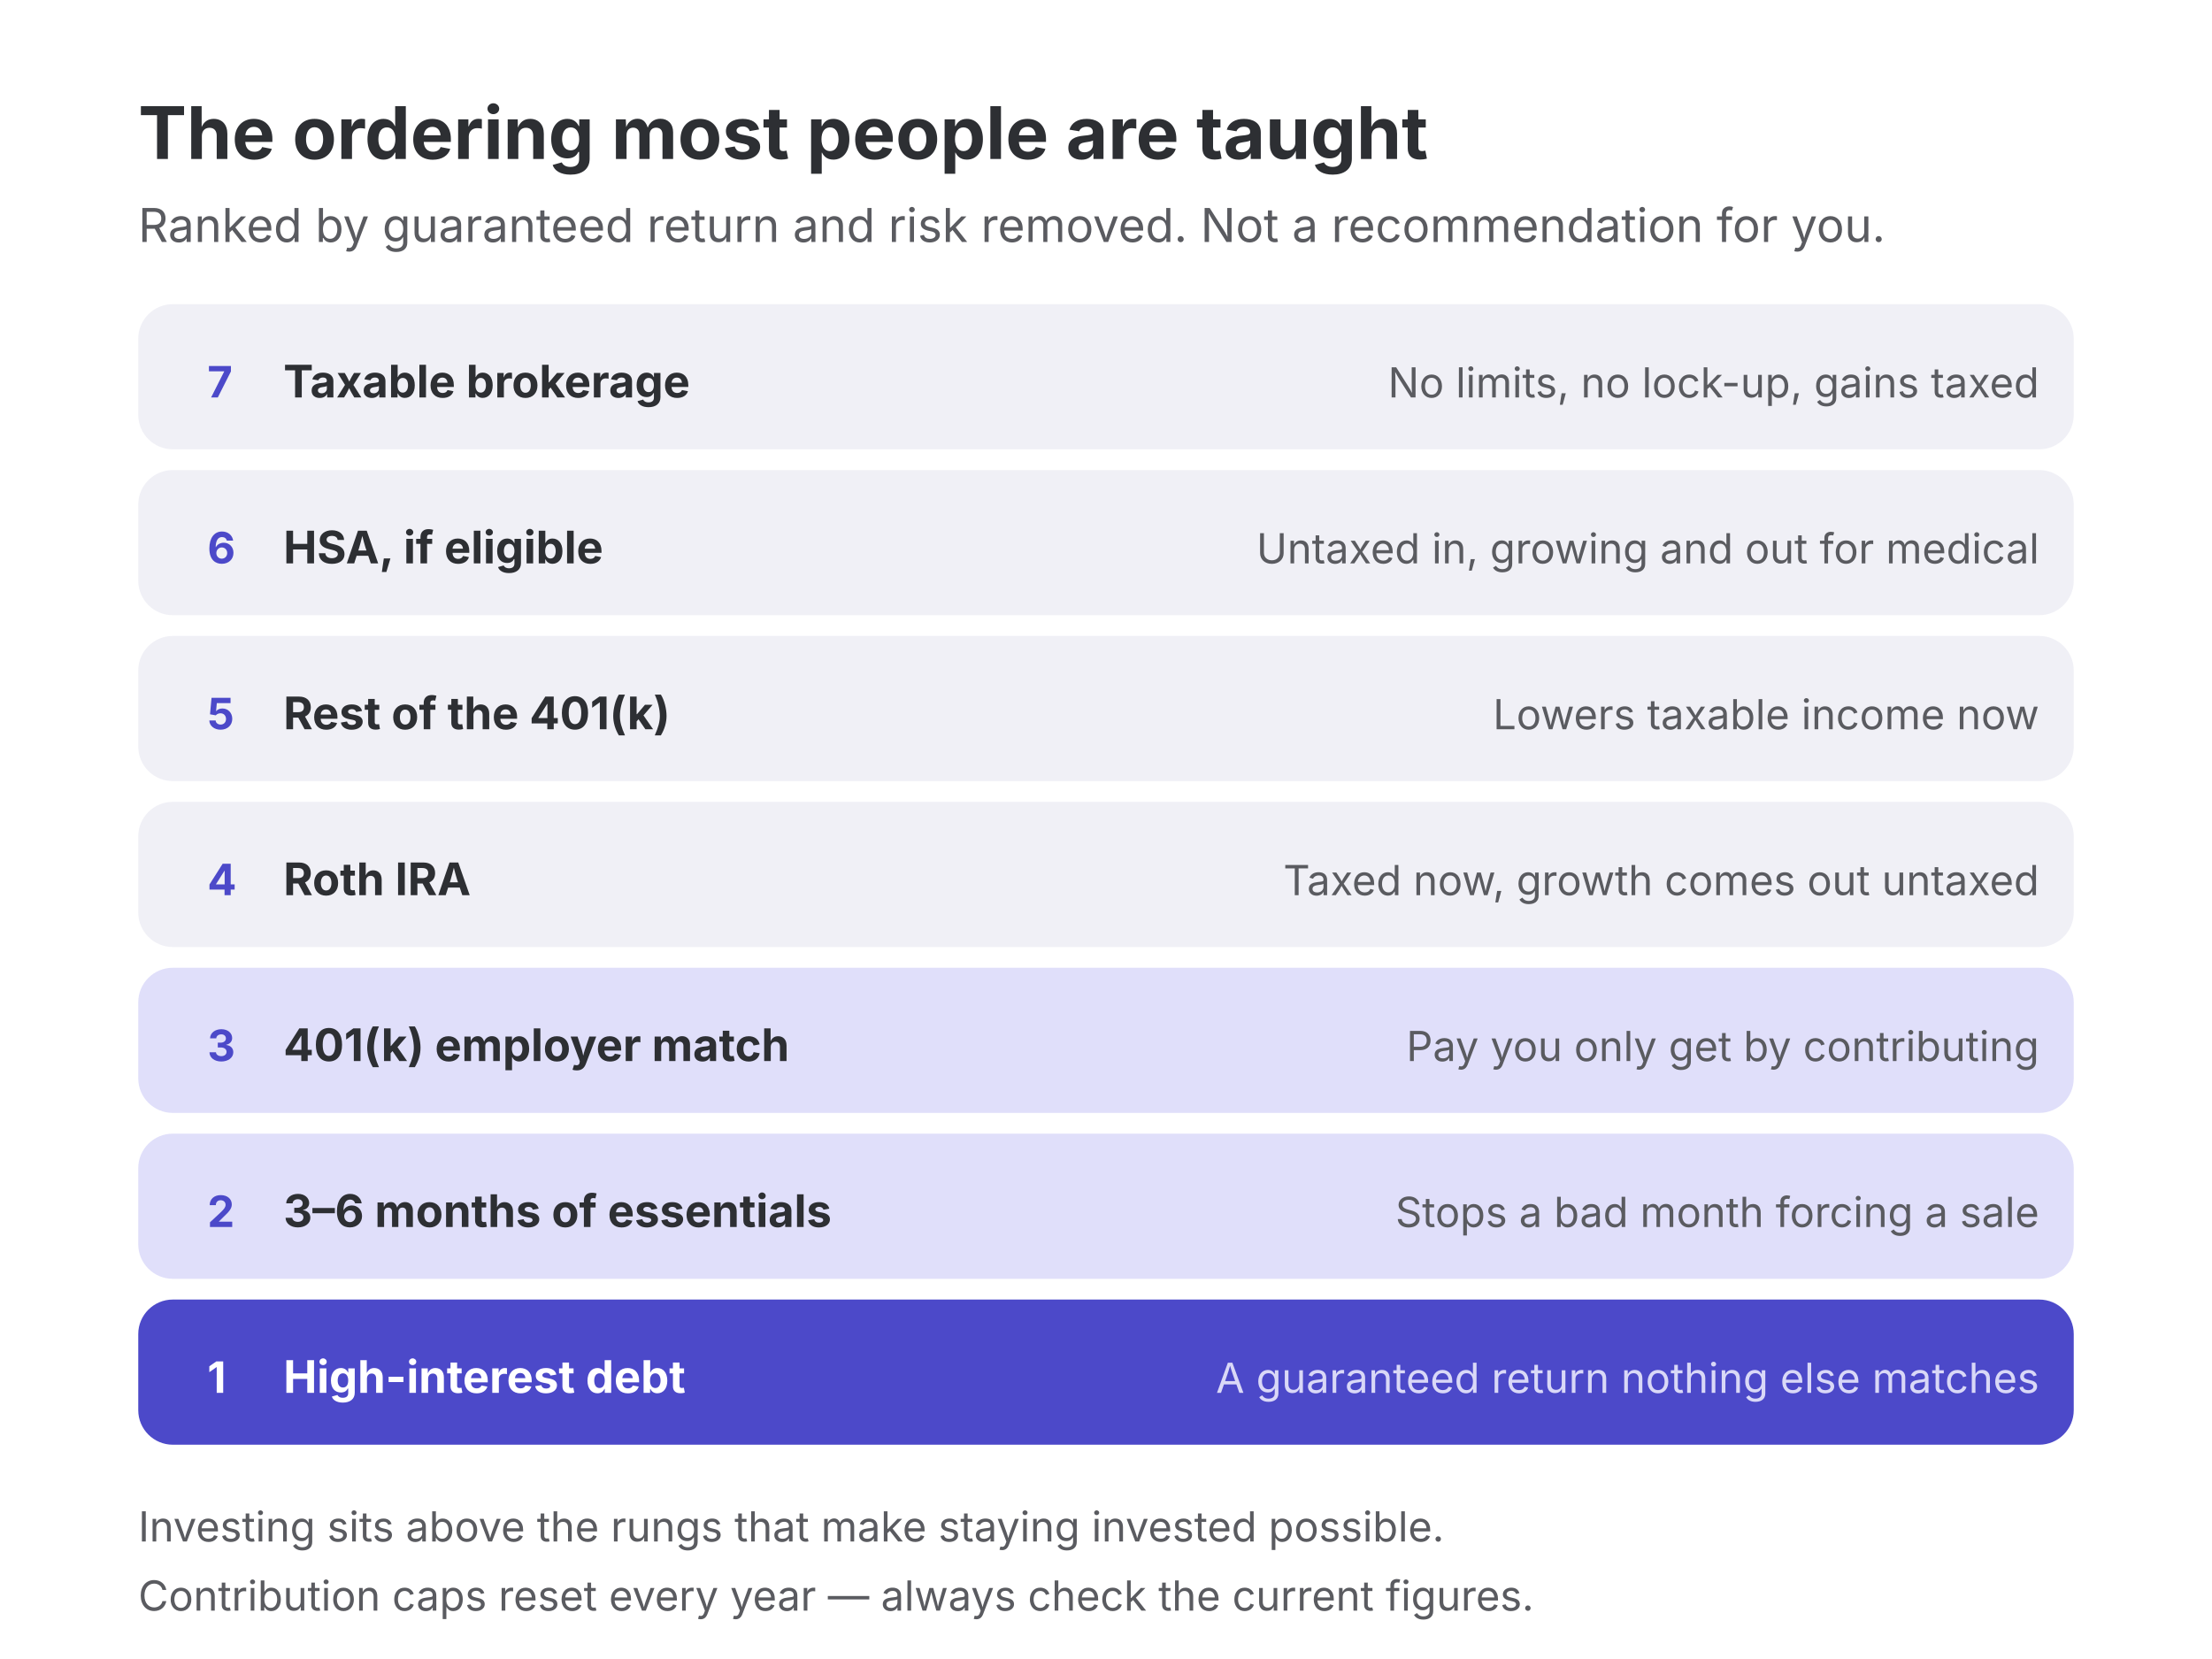
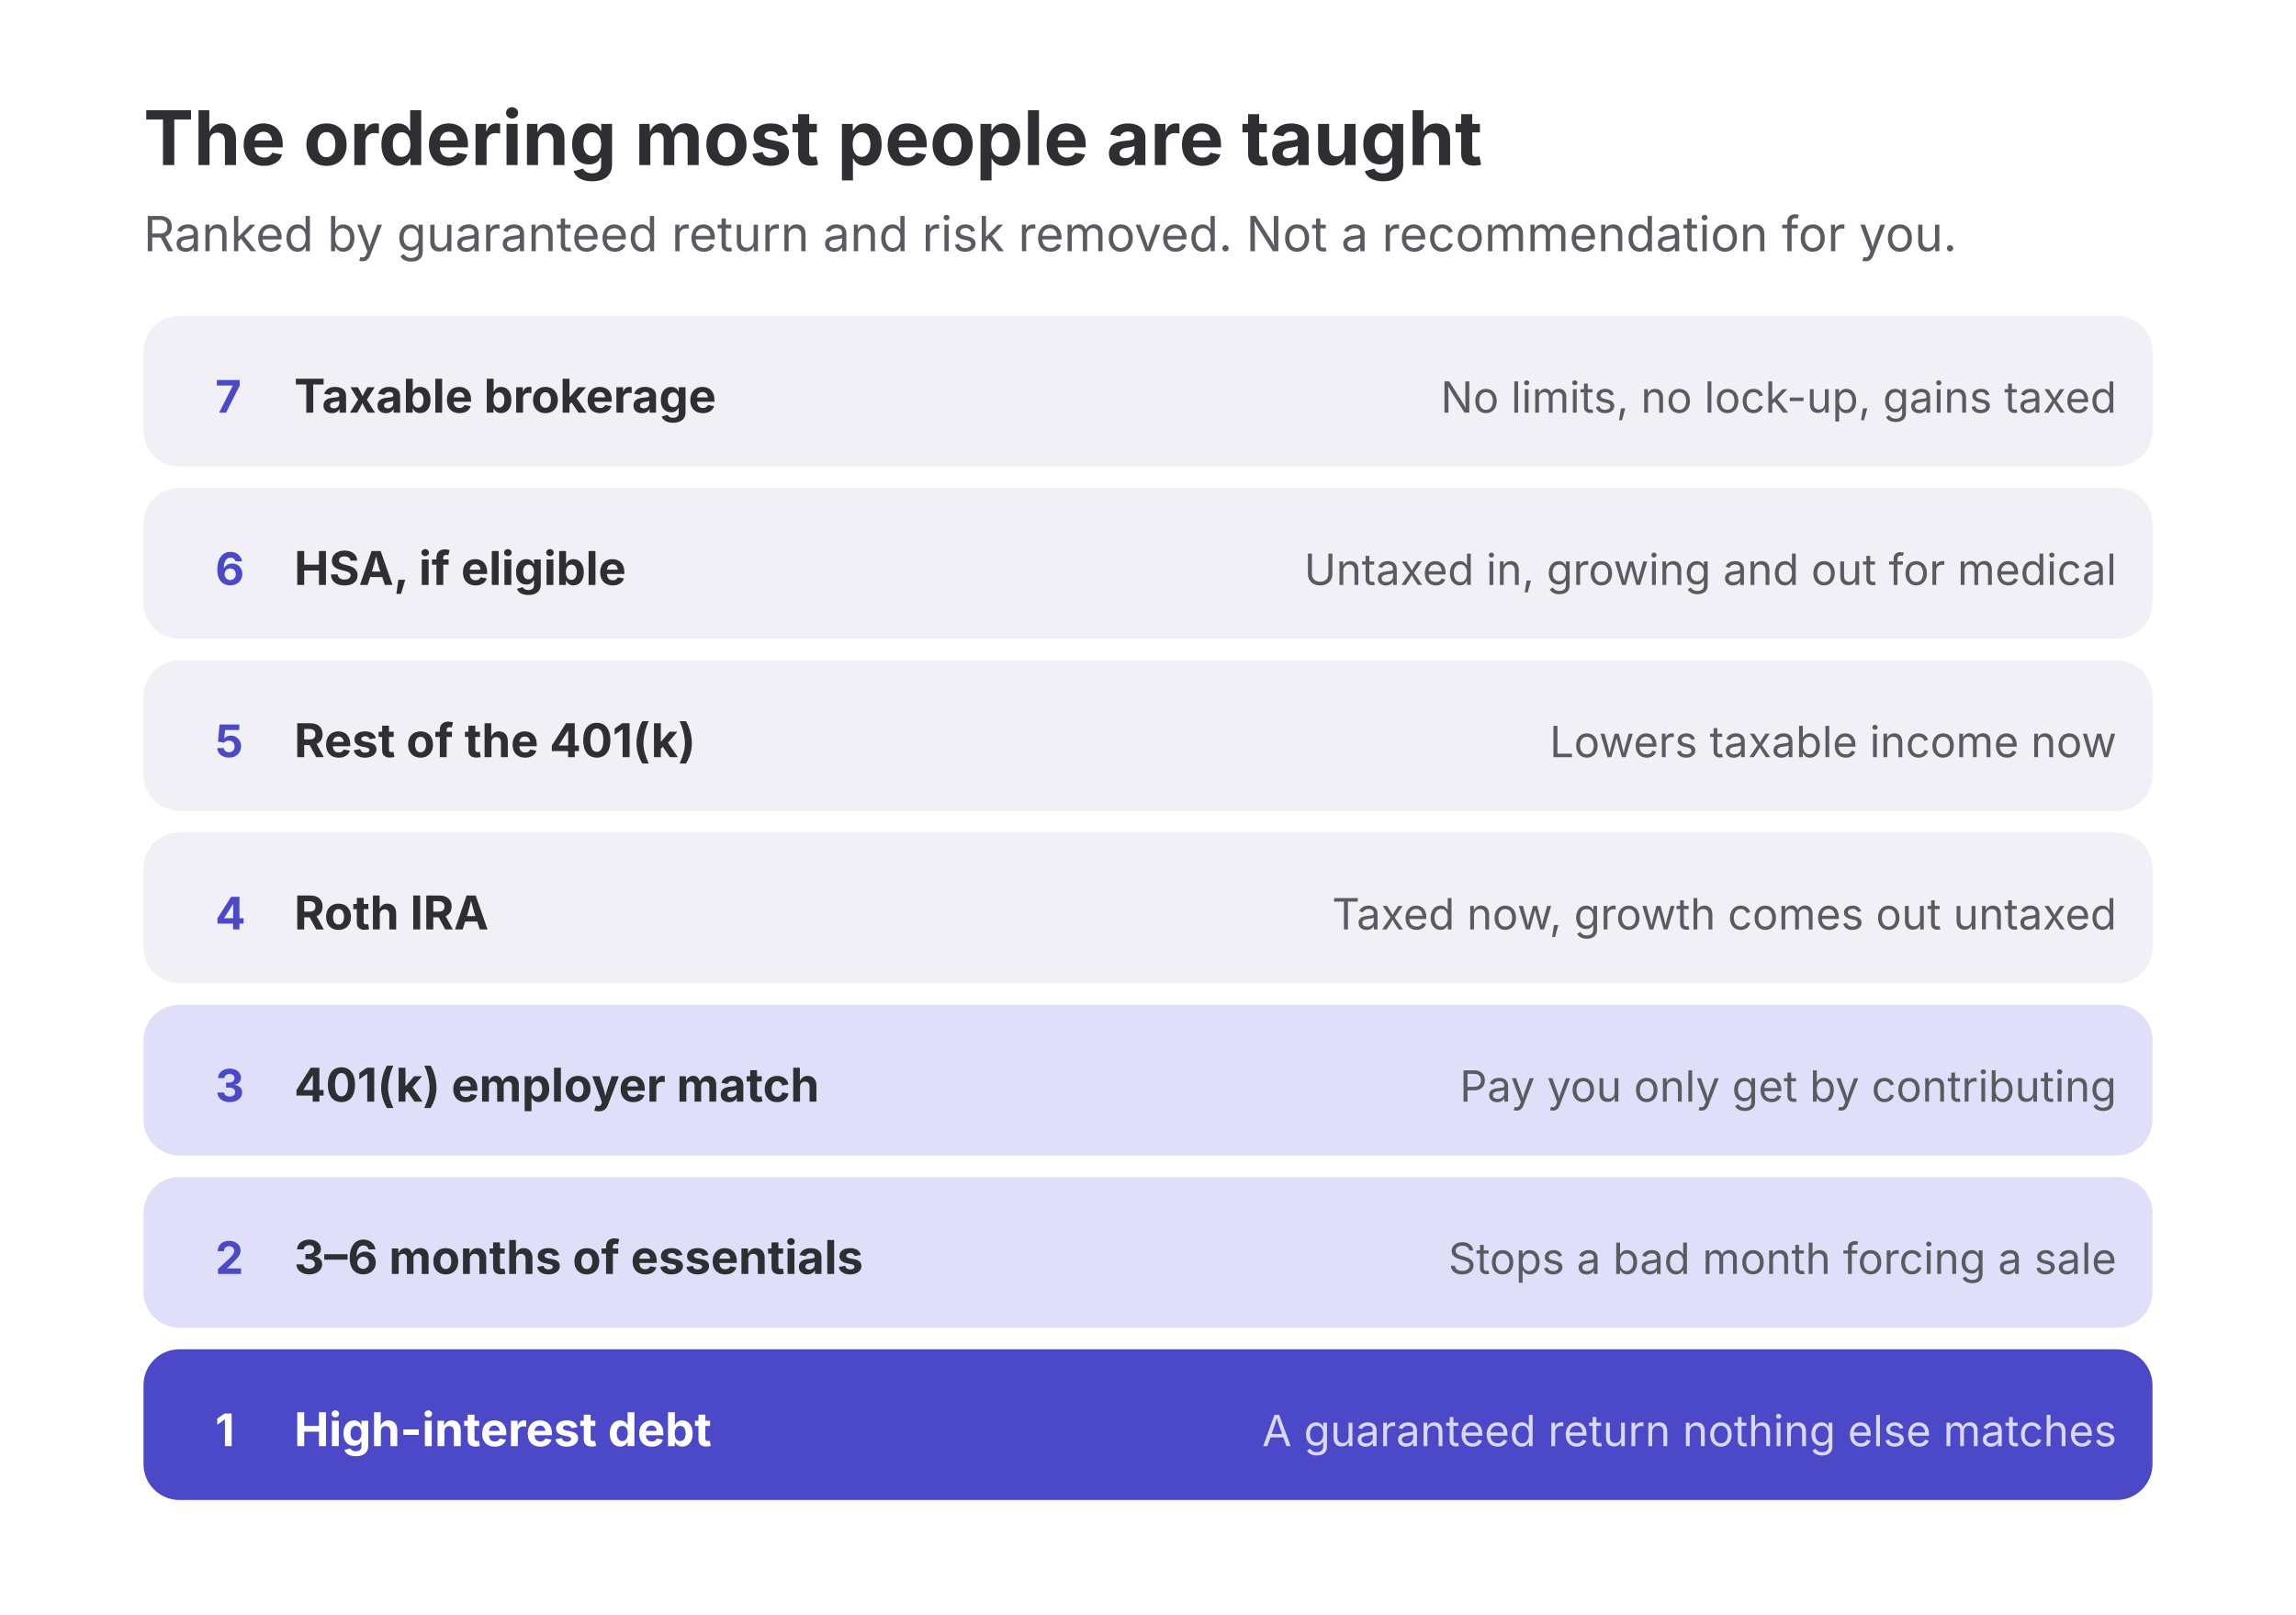
- <svg xmlns="http://www.w3.org/2000/svg" viewBox="0 0 640 480" font-family="Inter, system-ui, sans-serif">
-   <rect width="640" height="480" fill="#ffffff" />
+ <svg xmlns="http://www.w3.org/2000/svg" viewBox="0 0 640 450" font-family="Inter, system-ui, sans-serif">
+   <rect width="640" height="450" fill="#ffffff" />
  <text x="40" y="46" fill="#2d2f33" font-size="21" font-weight="700">The ordering most people are taught</text>
  <text x="40" y="70" fill="#5a5b60" font-size="13.5">Ranked by guaranteed return and risk removed. Not a recommendation for you.</text>
  <g font-size="13">
    <rect x="40" y="88" width="560" height="42" rx="10" fill="#f0f0f6" />
    <text x="60" y="115" fill="#4c49c9" font-size="12.5" font-weight="700">7</text>
    <text x="82" y="115" fill="#2d2f33" font-weight="700">Taxable brokerage</text>
    <text x="590" y="115" fill="#5a5b60" font-size="12" text-anchor="end">No limits, no lock-up, gains taxed</text>
    <rect x="40" y="136" width="560" height="42" rx="10" fill="#f0f0f6" />
    <text x="60" y="163" fill="#4c49c9" font-size="12.5" font-weight="700">6</text>
    <text x="82" y="163" fill="#2d2f33" font-weight="700">HSA, if eligible</text>
    <text x="590" y="163" fill="#5a5b60" font-size="12" text-anchor="end">Untaxed in, growing and out for medical</text>
    <rect x="40" y="184" width="560" height="42" rx="10" fill="#f0f0f6" />
    <text x="60" y="211" fill="#4c49c9" font-size="12.5" font-weight="700">5</text>
    <text x="82" y="211" fill="#2d2f33" font-weight="700">Rest of the 401(k)</text>
    <text x="590" y="211" fill="#5a5b60" font-size="12" text-anchor="end">Lowers taxable income now</text>
    <rect x="40" y="232" width="560" height="42" rx="10" fill="#f0f0f6" />
    <text x="60" y="259" fill="#4c49c9" font-size="12.5" font-weight="700">4</text>
    <text x="82" y="259" fill="#2d2f33" font-weight="700">Roth IRA</text>
    <text x="590" y="259" fill="#5a5b60" font-size="12" text-anchor="end">Taxed now, growth comes out untaxed</text>
    <rect x="40" y="280" width="560" height="42" rx="10" fill="#e0dffa" />
    <text x="60" y="307" fill="#4c49c9" font-size="12.5" font-weight="700">3</text>
    <text x="82" y="307" fill="#2d2f33" font-weight="700">401(k) employer match</text>
    <text x="590" y="307" fill="#5a5b60" font-size="12" text-anchor="end">Pay you only get by contributing</text>
    <rect x="40" y="328" width="560" height="42" rx="10" fill="#e0dffa" />
    <text x="60" y="355" fill="#4c49c9" font-size="12.5" font-weight="700">2</text>
    <text x="82" y="355" fill="#2d2f33" font-weight="700">3–6 months of essentials</text>
    <text x="590" y="355" fill="#5a5b60" font-size="12" text-anchor="end">Stops a bad month forcing a sale</text>
    <rect x="40" y="376" width="560" height="42" rx="10" fill="#4c49c9" />
    <text x="60" y="403" fill="#ffffff" font-size="12.5" font-weight="700">1</text>
    <text x="82" y="403" fill="#ffffff" font-weight="700">High-interest debt</text>
    <text x="590" y="403" fill="#d9d8f7" font-size="12" text-anchor="end">A guaranteed return nothing else matches</text>
  </g>
-   <text x="40" y="446" fill="#5a5b60" font-size="12">Investing sits above the rungs that make staying invested possible.</text>
-   <text x="40" y="466" fill="#5a5b60" font-size="12">Contribution caps reset every year — always check the current figures.</text>
</svg>
